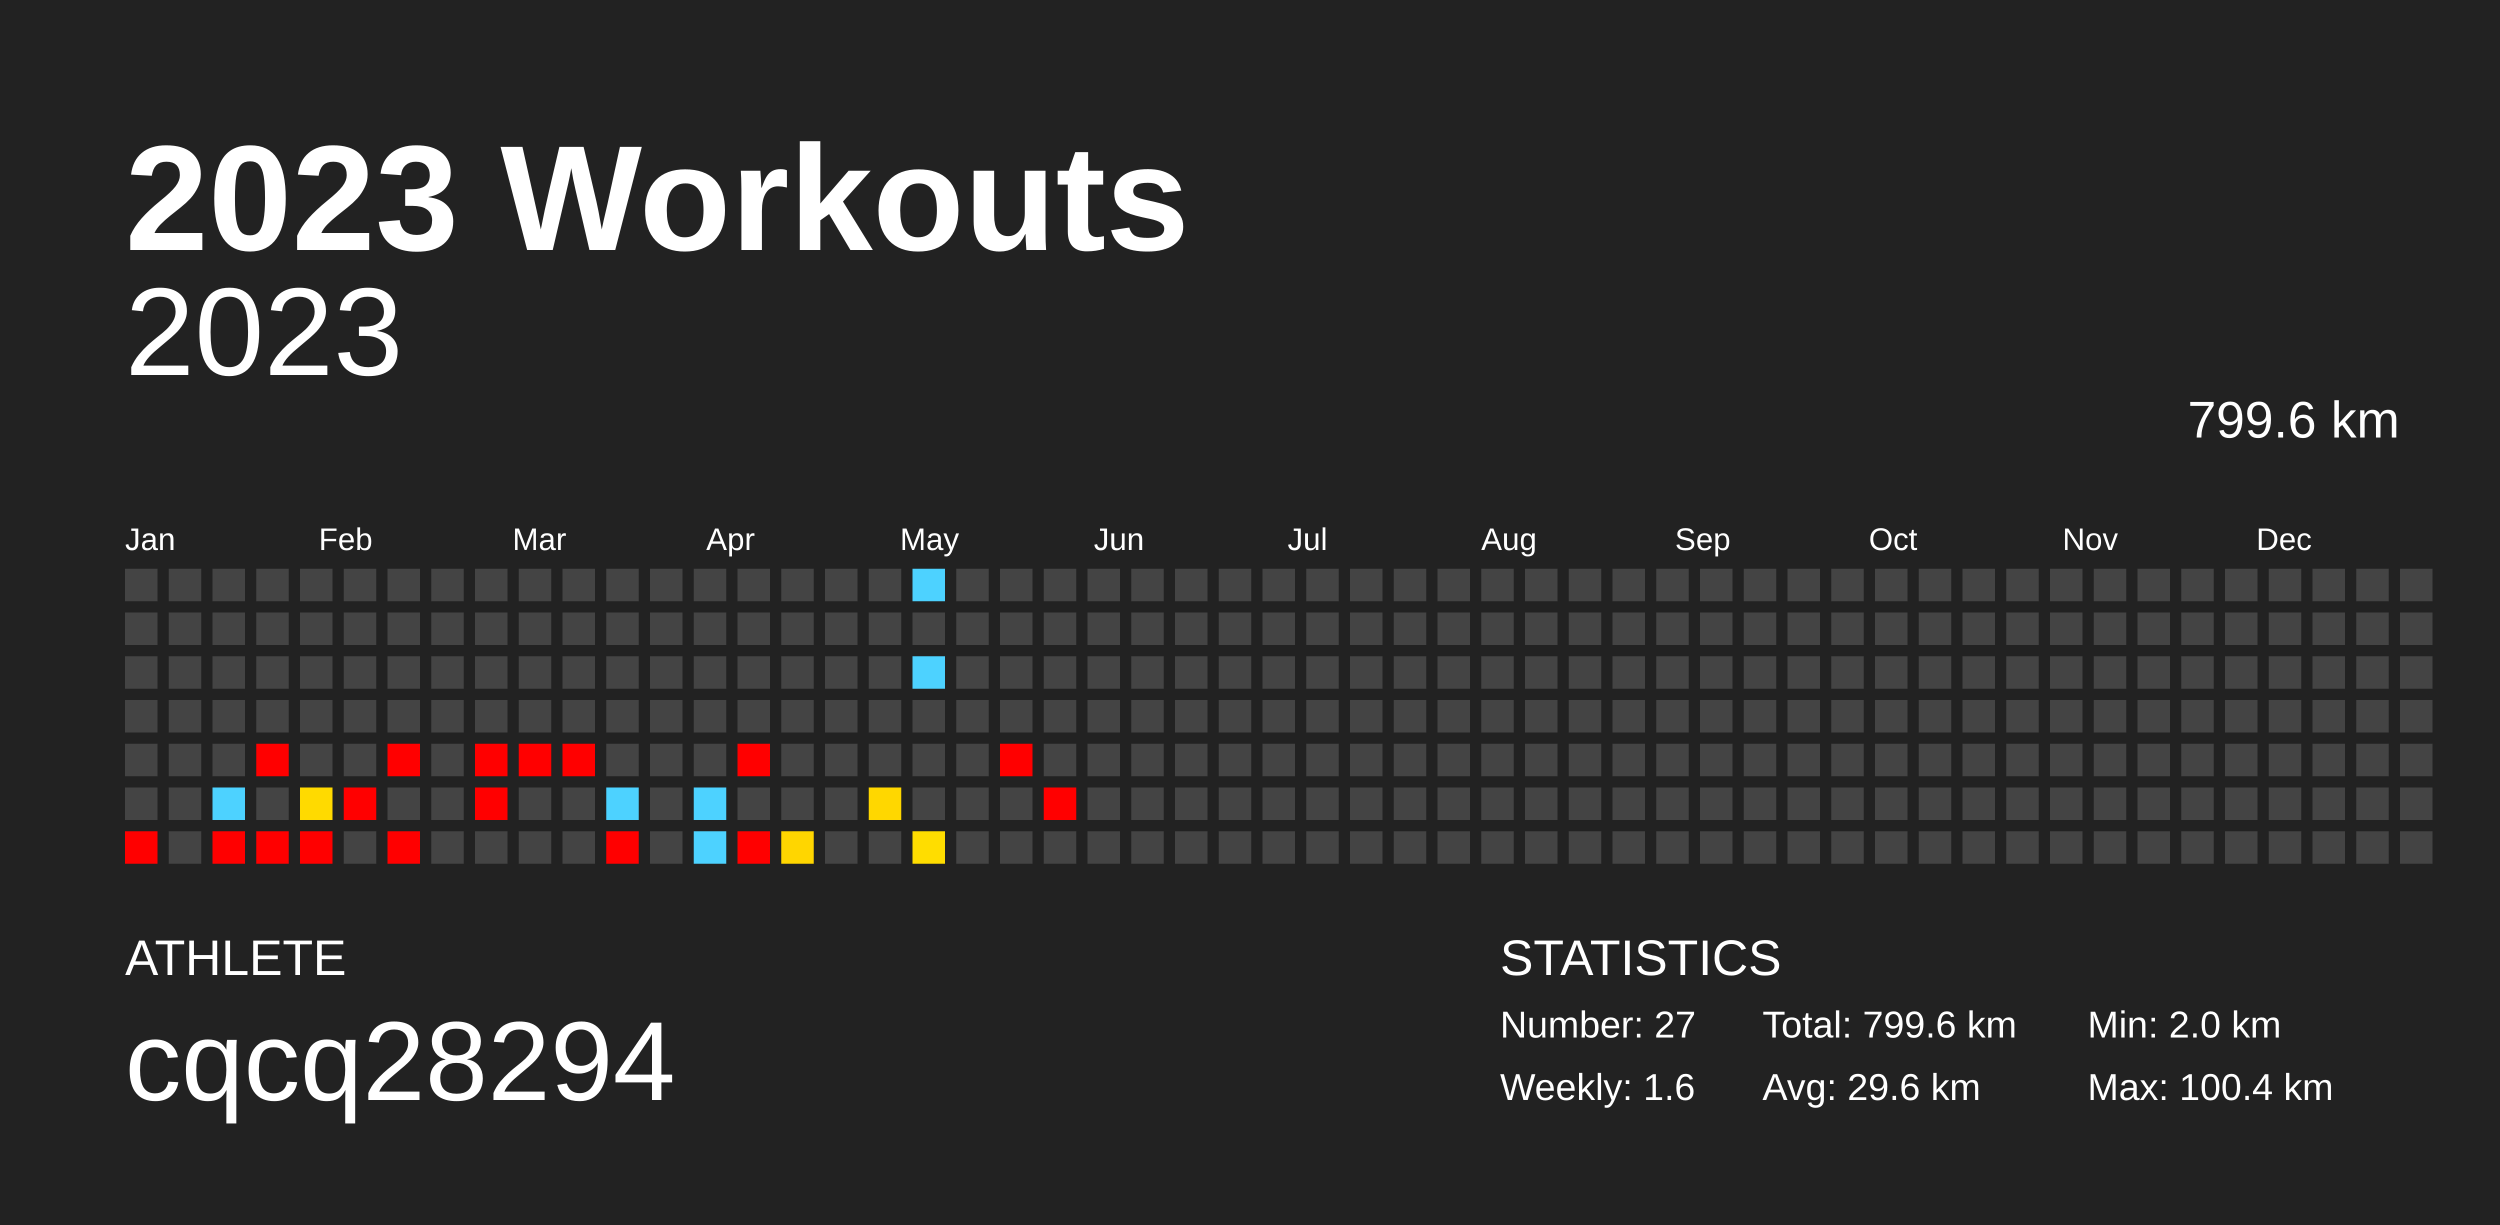
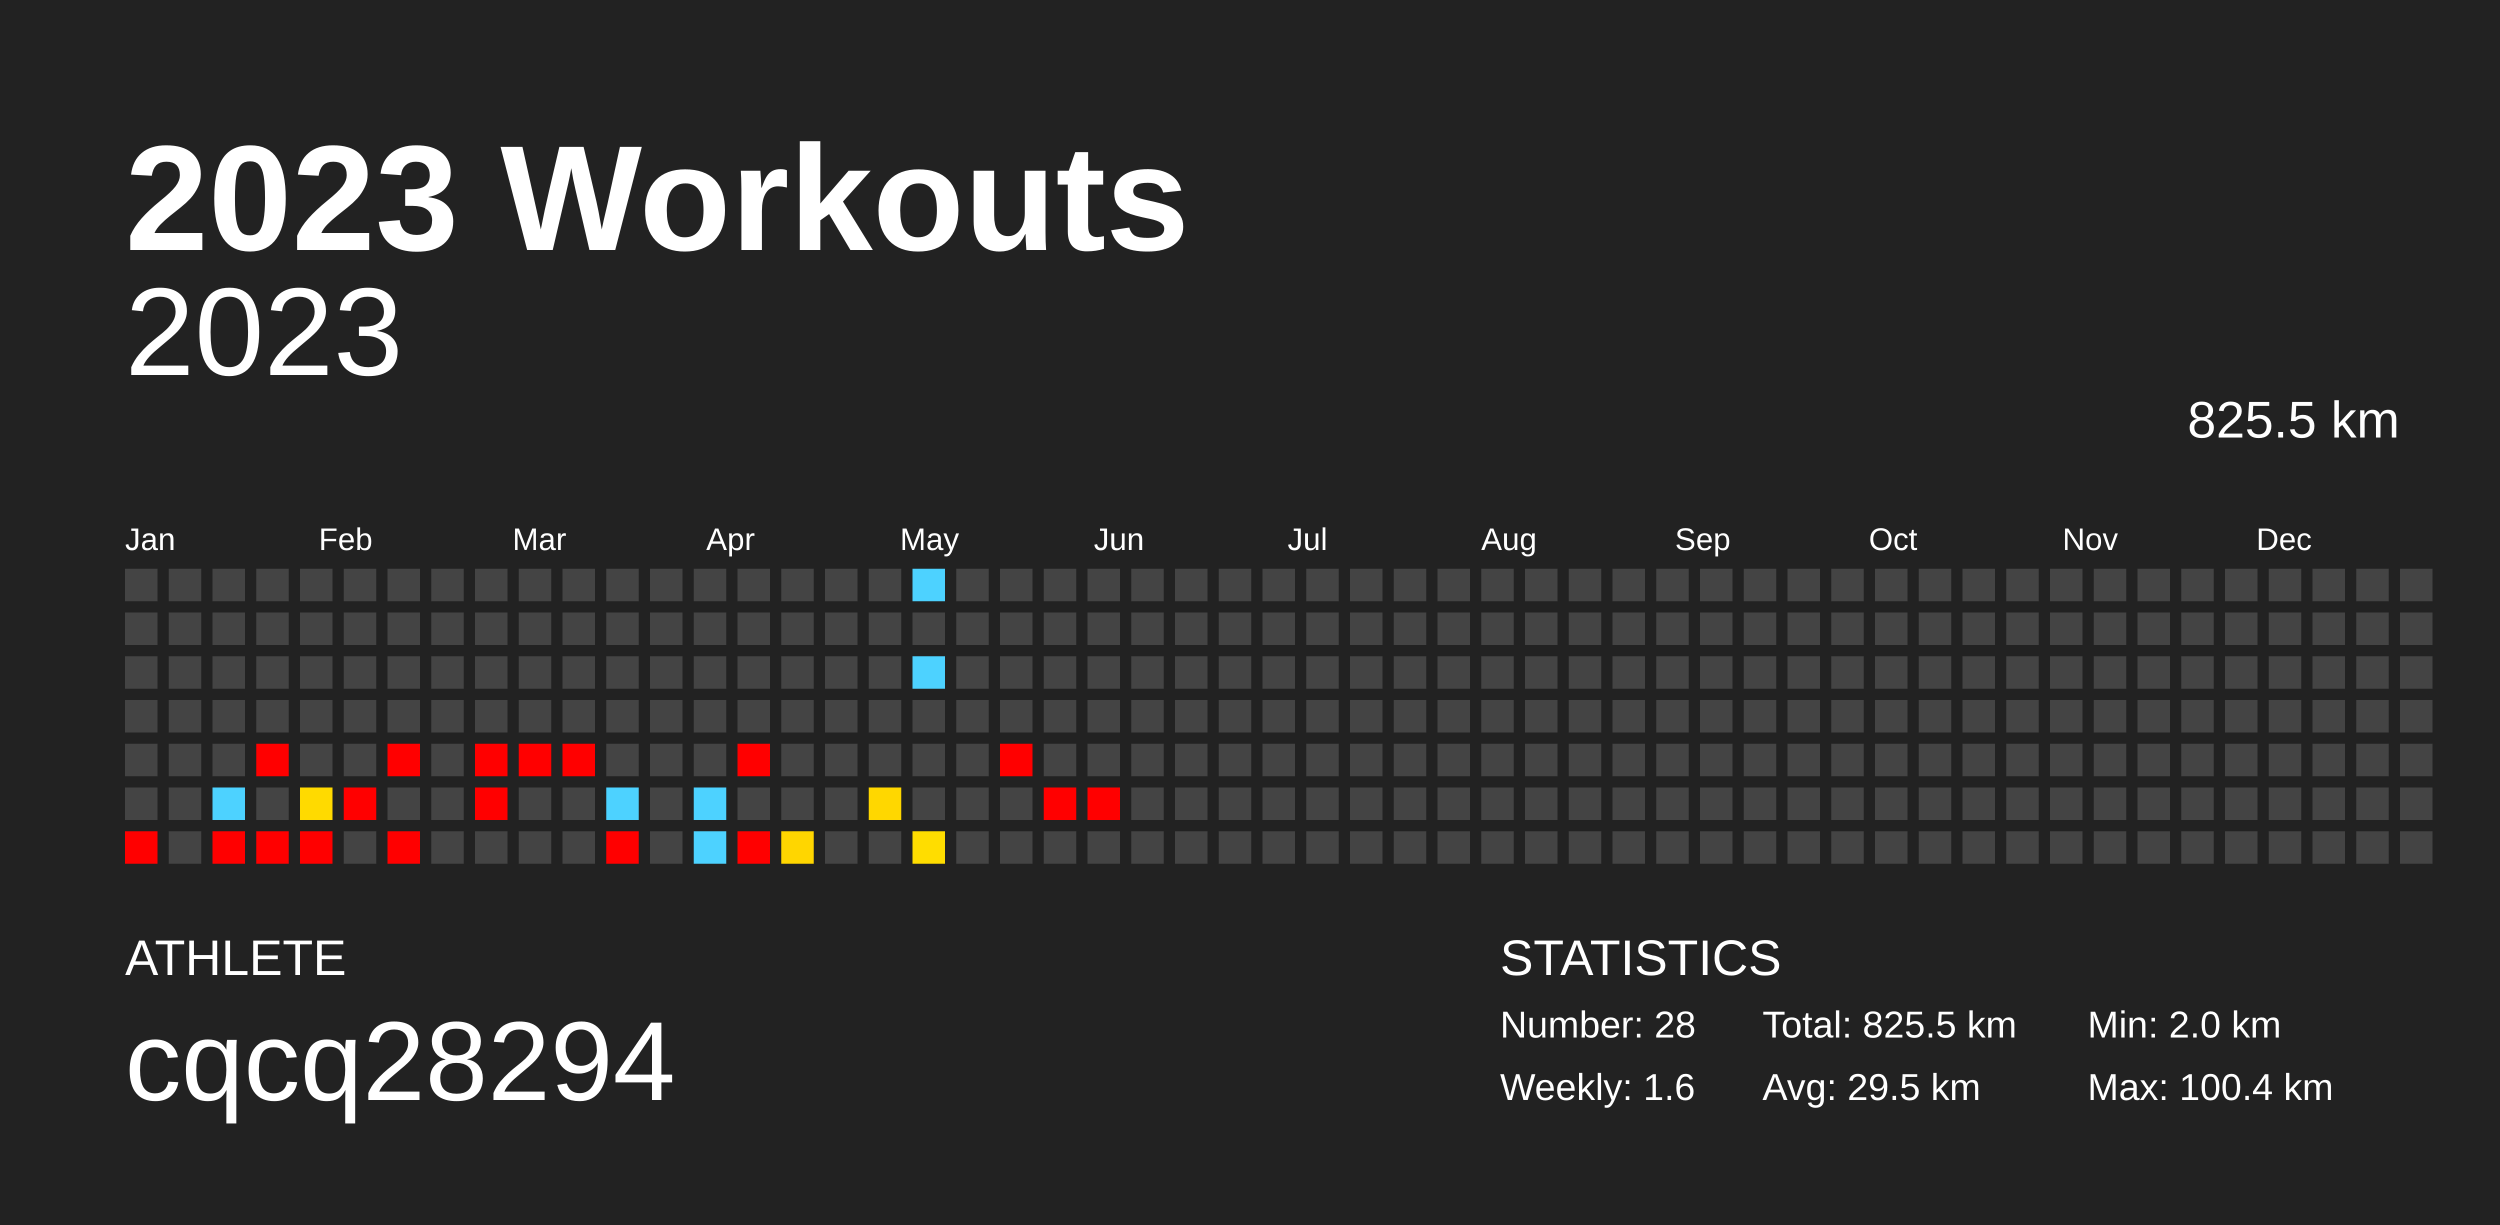
<svg xmlns="http://www.w3.org/2000/svg" baseProfile="full" height="98mm" version="1.1" viewBox="0,0,200,98" width="200mm">
  <defs />
  <rect fill="#222222" height="98" width="200" x="0" y="0" />
  <text fill="#FFFFFF" style="font-size:12px; font-family:Arial; font-weight:bold;" x="10" y="20">2023 Workouts</text>
  <text fill="#FFFFFF" style="font-size:4px; font-family:Arial" x="10" y="78">ATHLETE</text>
  <text fill="#FFFFFF" style="font-size:9px; font-family:Arial" x="10" y="88">cqcq28294</text>
  <text fill="#FFFFFF" style="font-size:4px; font-family:Arial" x="120" y="78">STATISTICS</text>
-   <text fill="#FFFFFF" style="font-size:3px; font-family:Arial" x="120" y="83">Number: 27</text>
+   <text fill="#FFFFFF" style="font-size:3px; font-family:Arial" x="120" y="83">Number: 28</text>
  <text fill="#FFFFFF" style="font-size:3px; font-family:Arial" x="120" y="88">Weekly: 1.6</text>
-   <text fill="#FFFFFF" style="font-size:3px; font-family:Arial" x="141" y="83">Total: 799.6 km</text>
-   <text fill="#FFFFFF" style="font-size:3px; font-family:Arial" x="141" y="88">Avg: 29.6 km</text>
+   <text fill="#FFFFFF" style="font-size:3px; font-family:Arial" x="141" y="83">Total: 825.5 km</text>
+   <text fill="#FFFFFF" style="font-size:3px; font-family:Arial" x="141" y="88">Avg: 29.5 km</text>
  <text fill="#FFFFFF" style="font-size:3px; font-family:Arial" x="167" y="83">Min: 2.0 km</text>
  <text fill="#FFFFFF" style="font-size:3px; font-family:Arial" x="167" y="88">Max: 100.4 km</text>
  <text alignment-baseline="hanging" fill="#FFFFFF" style="font-size:10.0px; font-family:Arial;" x="10" y="30">2023</text>
-   <text alignment-baseline="hanging" fill="#FFFFFF" style="font-size:4.125px; font-family:Arial;" x="175" y="35">799.6 km</text>
+   <text alignment-baseline="hanging" fill="#FFFFFF" style="font-size:4.125px; font-family:Arial;" x="175" y="35">825.5 km</text>
  <text fill="#FFFFFF" style="font-size:2.5px; font-family:Arial" x="10.0" y="44">Jan</text>
  <text fill="#FFFFFF" style="font-size:2.5px; font-family:Arial" x="25.5" y="44">Feb</text>
  <text fill="#FFFFFF" style="font-size:2.5px; font-family:Arial" x="41.0" y="44">Mar</text>
  <text fill="#FFFFFF" style="font-size:2.5px; font-family:Arial" x="56.5" y="44">Apr</text>
  <text fill="#FFFFFF" style="font-size:2.5px; font-family:Arial" x="72.0" y="44">May</text>
  <text fill="#FFFFFF" style="font-size:2.5px; font-family:Arial" x="87.5" y="44">Jun</text>
  <text fill="#FFFFFF" style="font-size:2.5px; font-family:Arial" x="103.0" y="44">Jul</text>
  <text fill="#FFFFFF" style="font-size:2.5px; font-family:Arial" x="118.5" y="44">Aug</text>
  <text fill="#FFFFFF" style="font-size:2.5px; font-family:Arial" x="134.0" y="44">Sep</text>
  <text fill="#FFFFFF" style="font-size:2.5px; font-family:Arial" x="149.5" y="44">Oct</text>
  <text fill="#FFFFFF" style="font-size:2.5px; font-family:Arial" x="165.0" y="44">Nov</text>
  <text fill="#FFFFFF" style="font-size:2.5px; font-family:Arial" x="180.5" y="44">Dec</text>
  <rect fill="#444444" height="2.6" width="2.6" x="10.0" y="45.5" />
  <rect fill="#444444" height="2.6" width="2.6" x="10.0" y="49.0" />
  <rect fill="#444444" height="2.6" width="2.6" x="10.0" y="52.5" />
  <rect fill="#444444" height="2.6" width="2.6" x="10.0" y="56.0" />
  <rect fill="#444444" height="2.6" width="2.6" x="10.0" y="59.5" />
  <rect fill="#444444" height="2.6" width="2.6" x="10.0" y="63.0" />
  <rect fill="red" height="2.6" width="2.6" x="10.0" y="66.5" />
  <rect fill="#444444" height="2.6" width="2.6" x="13.5" y="45.5" />
  <rect fill="#444444" height="2.6" width="2.6" x="13.5" y="49.0" />
  <rect fill="#444444" height="2.6" width="2.6" x="13.5" y="52.5" />
  <rect fill="#444444" height="2.6" width="2.6" x="13.5" y="56.0" />
  <rect fill="#444444" height="2.6" width="2.6" x="13.5" y="59.5" />
  <rect fill="#444444" height="2.6" width="2.6" x="13.5" y="63.0" />
  <rect fill="#444444" height="2.6" width="2.6" x="13.5" y="66.5" />
  <rect fill="#444444" height="2.6" width="2.6" x="17.0" y="45.5" />
  <rect fill="#444444" height="2.6" width="2.6" x="17.0" y="49.0" />
  <rect fill="#444444" height="2.6" width="2.6" x="17.0" y="52.5" />
  <rect fill="#444444" height="2.6" width="2.6" x="17.0" y="56.0" />
  <rect fill="#444444" height="2.6" width="2.6" x="17.0" y="59.5" />
  <rect fill="#4dd2ff" height="2.6" width="2.6" x="17.0" y="63.0" />
  <rect fill="red" height="2.6" width="2.6" x="17.0" y="66.5" />
  <rect fill="#444444" height="2.6" width="2.6" x="20.5" y="45.5" />
  <rect fill="#444444" height="2.6" width="2.6" x="20.5" y="49.0" />
  <rect fill="#444444" height="2.6" width="2.6" x="20.5" y="52.5" />
  <rect fill="#444444" height="2.6" width="2.6" x="20.5" y="56.0" />
  <rect fill="red" height="2.6" width="2.6" x="20.5" y="59.5" />
  <rect fill="#444444" height="2.6" width="2.6" x="20.5" y="63.0" />
  <rect fill="red" height="2.6" width="2.6" x="20.5" y="66.5" />
  <rect fill="#444444" height="2.6" width="2.6" x="24.0" y="45.5" />
  <rect fill="#444444" height="2.6" width="2.6" x="24.0" y="49.0" />
  <rect fill="#444444" height="2.6" width="2.6" x="24.0" y="52.5" />
  <rect fill="#444444" height="2.6" width="2.6" x="24.0" y="56.0" />
  <rect fill="#444444" height="2.6" width="2.6" x="24.0" y="59.5" />
  <rect fill="#ffda00" height="2.6" width="2.6" x="24.0" y="63.0" />
  <rect fill="red" height="2.6" width="2.6" x="24.0" y="66.5" />
  <rect fill="#444444" height="2.6" width="2.6" x="27.5" y="45.5" />
  <rect fill="#444444" height="2.6" width="2.6" x="27.5" y="49.0" />
  <rect fill="#444444" height="2.6" width="2.6" x="27.5" y="52.5" />
  <rect fill="#444444" height="2.6" width="2.6" x="27.5" y="56.0" />
  <rect fill="#444444" height="2.6" width="2.6" x="27.5" y="59.5" />
  <rect fill="red" height="2.6" width="2.6" x="27.5" y="63.0" />
  <rect fill="#444444" height="2.6" width="2.6" x="27.5" y="66.5" />
  <rect fill="#444444" height="2.6" width="2.6" x="31.0" y="45.5" />
  <rect fill="#444444" height="2.6" width="2.6" x="31.0" y="49.0" />
  <rect fill="#444444" height="2.6" width="2.6" x="31.0" y="52.5" />
  <rect fill="#444444" height="2.6" width="2.6" x="31.0" y="56.0" />
  <rect fill="red" height="2.6" width="2.6" x="31.0" y="59.5" />
  <rect fill="#444444" height="2.6" width="2.6" x="31.0" y="63.0" />
  <rect fill="red" height="2.6" width="2.6" x="31.0" y="66.5" />
  <rect fill="#444444" height="2.6" width="2.6" x="34.5" y="45.5" />
  <rect fill="#444444" height="2.6" width="2.6" x="34.5" y="49.0" />
  <rect fill="#444444" height="2.6" width="2.6" x="34.5" y="52.5" />
  <rect fill="#444444" height="2.6" width="2.6" x="34.5" y="56.0" />
  <rect fill="#444444" height="2.6" width="2.6" x="34.5" y="59.5" />
  <rect fill="#444444" height="2.6" width="2.6" x="34.5" y="63.0" />
  <rect fill="#444444" height="2.6" width="2.6" x="34.5" y="66.5" />
  <rect fill="#444444" height="2.6" width="2.6" x="38.0" y="45.5" />
  <rect fill="#444444" height="2.6" width="2.6" x="38.0" y="49.0" />
  <rect fill="#444444" height="2.6" width="2.6" x="38.0" y="52.5" />
  <rect fill="#444444" height="2.6" width="2.6" x="38.0" y="56.0" />
  <rect fill="red" height="2.6" width="2.6" x="38.0" y="59.5" />
  <rect fill="red" height="2.6" width="2.6" x="38.0" y="63.0" />
  <rect fill="#444444" height="2.6" width="2.6" x="38.0" y="66.5" />
  <rect fill="#444444" height="2.6" width="2.6" x="41.5" y="45.5" />
  <rect fill="#444444" height="2.6" width="2.6" x="41.5" y="49.0" />
  <rect fill="#444444" height="2.6" width="2.6" x="41.5" y="52.5" />
  <rect fill="#444444" height="2.6" width="2.6" x="41.5" y="56.0" />
  <rect fill="red" height="2.6" width="2.6" x="41.5" y="59.5" />
  <rect fill="#444444" height="2.6" width="2.6" x="41.5" y="63.0" />
  <rect fill="#444444" height="2.6" width="2.6" x="41.5" y="66.5" />
  <rect fill="#444444" height="2.6" width="2.6" x="45.0" y="45.5" />
  <rect fill="#444444" height="2.6" width="2.6" x="45.0" y="49.0" />
  <rect fill="#444444" height="2.6" width="2.6" x="45.0" y="52.5" />
  <rect fill="#444444" height="2.6" width="2.6" x="45.0" y="56.0" />
  <rect fill="red" height="2.6" width="2.6" x="45.0" y="59.5" />
  <rect fill="#444444" height="2.6" width="2.6" x="45.0" y="63.0" />
  <rect fill="#444444" height="2.6" width="2.6" x="45.0" y="66.5" />
  <rect fill="#444444" height="2.6" width="2.6" x="48.5" y="45.5" />
  <rect fill="#444444" height="2.6" width="2.6" x="48.5" y="49.0" />
  <rect fill="#444444" height="2.6" width="2.6" x="48.5" y="52.5" />
  <rect fill="#444444" height="2.6" width="2.6" x="48.5" y="56.0" />
  <rect fill="#444444" height="2.6" width="2.6" x="48.5" y="59.5" />
  <rect fill="#4dd2ff" height="2.6" width="2.6" x="48.5" y="63.0" />
  <rect fill="red" height="2.6" width="2.6" x="48.5" y="66.5" />
  <rect fill="#444444" height="2.6" width="2.6" x="52.0" y="45.5" />
  <rect fill="#444444" height="2.6" width="2.6" x="52.0" y="49.0" />
  <rect fill="#444444" height="2.6" width="2.6" x="52.0" y="52.5" />
  <rect fill="#444444" height="2.6" width="2.6" x="52.0" y="56.0" />
  <rect fill="#444444" height="2.6" width="2.6" x="52.0" y="59.5" />
  <rect fill="#444444" height="2.6" width="2.6" x="52.0" y="63.0" />
  <rect fill="#444444" height="2.6" width="2.6" x="52.0" y="66.5" />
  <rect fill="#444444" height="2.6" width="2.6" x="55.5" y="45.5" />
  <rect fill="#444444" height="2.6" width="2.6" x="55.5" y="49.0" />
  <rect fill="#444444" height="2.6" width="2.6" x="55.5" y="52.5" />
  <rect fill="#444444" height="2.6" width="2.6" x="55.5" y="56.0" />
  <rect fill="#444444" height="2.6" width="2.6" x="55.5" y="59.5" />
  <rect fill="#4dd2ff" height="2.6" width="2.6" x="55.5" y="63.0" />
  <rect fill="#4dd2ff" height="2.6" width="2.6" x="55.5" y="66.5" />
  <rect fill="#444444" height="2.6" width="2.6" x="59.0" y="45.5" />
  <rect fill="#444444" height="2.6" width="2.6" x="59.0" y="49.0" />
  <rect fill="#444444" height="2.6" width="2.6" x="59.0" y="52.5" />
  <rect fill="#444444" height="2.6" width="2.6" x="59.0" y="56.0" />
  <rect fill="red" height="2.6" width="2.6" x="59.0" y="59.5" />
  <rect fill="#444444" height="2.6" width="2.6" x="59.0" y="63.0" />
  <rect fill="red" height="2.6" width="2.6" x="59.0" y="66.5" />
  <rect fill="#444444" height="2.6" width="2.6" x="62.5" y="45.5" />
  <rect fill="#444444" height="2.6" width="2.6" x="62.5" y="49.0" />
  <rect fill="#444444" height="2.6" width="2.6" x="62.5" y="52.5" />
  <rect fill="#444444" height="2.6" width="2.6" x="62.5" y="56.0" />
  <rect fill="#444444" height="2.6" width="2.6" x="62.5" y="59.5" />
  <rect fill="#444444" height="2.6" width="2.6" x="62.5" y="63.0" />
  <rect fill="#ffd600" height="2.6" width="2.6" x="62.5" y="66.5" />
  <rect fill="#444444" height="2.6" width="2.6" x="66.0" y="45.5" />
  <rect fill="#444444" height="2.6" width="2.6" x="66.0" y="49.0" />
  <rect fill="#444444" height="2.6" width="2.6" x="66.0" y="52.5" />
  <rect fill="#444444" height="2.6" width="2.6" x="66.0" y="56.0" />
  <rect fill="#444444" height="2.6" width="2.6" x="66.0" y="59.5" />
  <rect fill="#444444" height="2.6" width="2.6" x="66.0" y="63.0" />
  <rect fill="#444444" height="2.6" width="2.6" x="66.0" y="66.5" />
  <rect fill="#444444" height="2.6" width="2.6" x="69.5" y="45.5" />
  <rect fill="#444444" height="2.6" width="2.6" x="69.5" y="49.0" />
  <rect fill="#444444" height="2.6" width="2.6" x="69.5" y="52.5" />
  <rect fill="#444444" height="2.6" width="2.6" x="69.5" y="56.0" />
  <rect fill="#444444" height="2.6" width="2.6" x="69.5" y="59.5" />
  <rect fill="#ffd700" height="2.6" width="2.6" x="69.5" y="63.0" />
  <rect fill="#444444" height="2.6" width="2.6" x="69.5" y="66.5" />
  <rect fill="#4dd2ff" height="2.6" width="2.6" x="73.0" y="45.5" />
  <rect fill="#444444" height="2.6" width="2.6" x="73.0" y="49.0" />
  <rect fill="#4dd2ff" height="2.6" width="2.6" x="73.0" y="52.5" />
  <rect fill="#444444" height="2.6" width="2.6" x="73.0" y="56.0" />
  <rect fill="#444444" height="2.6" width="2.6" x="73.0" y="59.5" />
  <rect fill="#444444" height="2.6" width="2.6" x="73.0" y="63.0" />
  <rect fill="#ffdd00" height="2.6" width="2.6" x="73.0" y="66.5" />
  <rect fill="#444444" height="2.6" width="2.6" x="76.5" y="45.5" />
  <rect fill="#444444" height="2.6" width="2.6" x="76.5" y="49.0" />
  <rect fill="#444444" height="2.6" width="2.6" x="76.5" y="52.5" />
  <rect fill="#444444" height="2.6" width="2.6" x="76.5" y="56.0" />
  <rect fill="#444444" height="2.6" width="2.6" x="76.5" y="59.5" />
  <rect fill="#444444" height="2.6" width="2.6" x="76.5" y="63.0" />
  <rect fill="#444444" height="2.6" width="2.6" x="76.5" y="66.5" />
  <rect fill="#444444" height="2.6" width="2.6" x="80.0" y="45.5" />
  <rect fill="#444444" height="2.6" width="2.6" x="80.0" y="49.0" />
  <rect fill="#444444" height="2.6" width="2.6" x="80.0" y="52.5" />
  <rect fill="#444444" height="2.6" width="2.6" x="80.0" y="56.0" />
  <rect fill="red" height="2.6" width="2.6" x="80.0" y="59.5" />
  <rect fill="#444444" height="2.6" width="2.6" x="80.0" y="63.0" />
  <rect fill="#444444" height="2.6" width="2.6" x="80.0" y="66.5" />
  <rect fill="#444444" height="2.6" width="2.6" x="83.5" y="45.5" />
  <rect fill="#444444" height="2.6" width="2.6" x="83.5" y="49.0" />
  <rect fill="#444444" height="2.6" width="2.6" x="83.5" y="52.5" />
  <rect fill="#444444" height="2.6" width="2.6" x="83.5" y="56.0" />
  <rect fill="#444444" height="2.6" width="2.6" x="83.5" y="59.5" />
  <rect fill="red" height="2.6" width="2.6" x="83.5" y="63.0" />
  <rect fill="#444444" height="2.6" width="2.6" x="83.5" y="66.5" />
  <rect fill="#444444" height="2.6" width="2.6" x="87.0" y="45.5" />
  <rect fill="#444444" height="2.6" width="2.6" x="87.0" y="49.0" />
  <rect fill="#444444" height="2.6" width="2.6" x="87.0" y="52.5" />
  <rect fill="#444444" height="2.6" width="2.6" x="87.0" y="56.0" />
  <rect fill="#444444" height="2.6" width="2.6" x="87.0" y="59.5" />
-   <rect fill="#444444" height="2.6" width="2.6" x="87.0" y="63.0" />
+   <rect fill="red" height="2.6" width="2.6" x="87.0" y="63.0" />
  <rect fill="#444444" height="2.6" width="2.6" x="87.0" y="66.5" />
  <rect fill="#444444" height="2.6" width="2.6" x="90.5" y="45.5" />
  <rect fill="#444444" height="2.6" width="2.6" x="90.5" y="49.0" />
  <rect fill="#444444" height="2.6" width="2.6" x="90.5" y="52.5" />
  <rect fill="#444444" height="2.6" width="2.6" x="90.5" y="56.0" />
  <rect fill="#444444" height="2.6" width="2.6" x="90.5" y="59.5" />
  <rect fill="#444444" height="2.6" width="2.6" x="90.5" y="63.0" />
  <rect fill="#444444" height="2.6" width="2.6" x="90.5" y="66.5" />
  <rect fill="#444444" height="2.6" width="2.6" x="94.0" y="45.5" />
  <rect fill="#444444" height="2.6" width="2.6" x="94.0" y="49.0" />
  <rect fill="#444444" height="2.6" width="2.6" x="94.0" y="52.5" />
  <rect fill="#444444" height="2.6" width="2.6" x="94.0" y="56.0" />
  <rect fill="#444444" height="2.6" width="2.6" x="94.0" y="59.5" />
  <rect fill="#444444" height="2.6" width="2.6" x="94.0" y="63.0" />
  <rect fill="#444444" height="2.6" width="2.6" x="94.0" y="66.5" />
  <rect fill="#444444" height="2.6" width="2.6" x="97.5" y="45.5" />
  <rect fill="#444444" height="2.6" width="2.6" x="97.5" y="49.0" />
  <rect fill="#444444" height="2.6" width="2.6" x="97.5" y="52.5" />
  <rect fill="#444444" height="2.6" width="2.6" x="97.5" y="56.0" />
  <rect fill="#444444" height="2.6" width="2.6" x="97.5" y="59.5" />
  <rect fill="#444444" height="2.6" width="2.6" x="97.5" y="63.0" />
  <rect fill="#444444" height="2.6" width="2.6" x="97.5" y="66.5" />
  <rect fill="#444444" height="2.6" width="2.6" x="101.0" y="45.5" />
  <rect fill="#444444" height="2.6" width="2.6" x="101.0" y="49.0" />
  <rect fill="#444444" height="2.6" width="2.6" x="101.0" y="52.5" />
  <rect fill="#444444" height="2.6" width="2.6" x="101.0" y="56.0" />
  <rect fill="#444444" height="2.6" width="2.6" x="101.0" y="59.5" />
  <rect fill="#444444" height="2.6" width="2.6" x="101.0" y="63.0" />
  <rect fill="#444444" height="2.6" width="2.6" x="101.0" y="66.5" />
  <rect fill="#444444" height="2.6" width="2.6" x="104.5" y="45.5" />
  <rect fill="#444444" height="2.6" width="2.6" x="104.5" y="49.0" />
  <rect fill="#444444" height="2.6" width="2.6" x="104.5" y="52.5" />
  <rect fill="#444444" height="2.6" width="2.6" x="104.5" y="56.0" />
  <rect fill="#444444" height="2.6" width="2.6" x="104.5" y="59.5" />
  <rect fill="#444444" height="2.6" width="2.6" x="104.5" y="63.0" />
  <rect fill="#444444" height="2.6" width="2.6" x="104.5" y="66.5" />
  <rect fill="#444444" height="2.6" width="2.6" x="108.0" y="45.5" />
  <rect fill="#444444" height="2.6" width="2.6" x="108.0" y="49.0" />
  <rect fill="#444444" height="2.6" width="2.6" x="108.0" y="52.5" />
  <rect fill="#444444" height="2.6" width="2.6" x="108.0" y="56.0" />
  <rect fill="#444444" height="2.6" width="2.6" x="108.0" y="59.5" />
  <rect fill="#444444" height="2.6" width="2.6" x="108.0" y="63.0" />
  <rect fill="#444444" height="2.6" width="2.6" x="108.0" y="66.5" />
  <rect fill="#444444" height="2.6" width="2.6" x="111.5" y="45.5" />
  <rect fill="#444444" height="2.6" width="2.6" x="111.5" y="49.0" />
  <rect fill="#444444" height="2.6" width="2.6" x="111.5" y="52.5" />
  <rect fill="#444444" height="2.6" width="2.6" x="111.5" y="56.0" />
  <rect fill="#444444" height="2.6" width="2.6" x="111.5" y="59.5" />
  <rect fill="#444444" height="2.6" width="2.6" x="111.5" y="63.0" />
  <rect fill="#444444" height="2.6" width="2.6" x="111.5" y="66.5" />
  <rect fill="#444444" height="2.6" width="2.6" x="115.0" y="45.5" />
  <rect fill="#444444" height="2.6" width="2.6" x="115.0" y="49.0" />
  <rect fill="#444444" height="2.6" width="2.6" x="115.0" y="52.5" />
  <rect fill="#444444" height="2.6" width="2.6" x="115.0" y="56.0" />
  <rect fill="#444444" height="2.6" width="2.6" x="115.0" y="59.5" />
  <rect fill="#444444" height="2.6" width="2.6" x="115.0" y="63.0" />
  <rect fill="#444444" height="2.6" width="2.6" x="115.0" y="66.5" />
  <rect fill="#444444" height="2.6" width="2.6" x="118.5" y="45.5" />
  <rect fill="#444444" height="2.6" width="2.6" x="118.5" y="49.0" />
  <rect fill="#444444" height="2.6" width="2.6" x="118.5" y="52.5" />
  <rect fill="#444444" height="2.6" width="2.6" x="118.5" y="56.0" />
  <rect fill="#444444" height="2.6" width="2.6" x="118.5" y="59.5" />
  <rect fill="#444444" height="2.6" width="2.6" x="118.5" y="63.0" />
  <rect fill="#444444" height="2.6" width="2.6" x="118.5" y="66.5" />
  <rect fill="#444444" height="2.6" width="2.6" x="122.0" y="45.5" />
  <rect fill="#444444" height="2.6" width="2.6" x="122.0" y="49.0" />
  <rect fill="#444444" height="2.6" width="2.6" x="122.0" y="52.5" />
  <rect fill="#444444" height="2.6" width="2.6" x="122.0" y="56.0" />
  <rect fill="#444444" height="2.6" width="2.6" x="122.0" y="59.5" />
  <rect fill="#444444" height="2.6" width="2.6" x="122.0" y="63.0" />
  <rect fill="#444444" height="2.6" width="2.6" x="122.0" y="66.5" />
  <rect fill="#444444" height="2.6" width="2.6" x="125.5" y="45.5" />
  <rect fill="#444444" height="2.6" width="2.6" x="125.5" y="49.0" />
  <rect fill="#444444" height="2.6" width="2.6" x="125.5" y="52.5" />
  <rect fill="#444444" height="2.6" width="2.6" x="125.5" y="56.0" />
  <rect fill="#444444" height="2.6" width="2.6" x="125.5" y="59.5" />
  <rect fill="#444444" height="2.6" width="2.6" x="125.5" y="63.0" />
  <rect fill="#444444" height="2.6" width="2.6" x="125.5" y="66.5" />
  <rect fill="#444444" height="2.6" width="2.6" x="129.0" y="45.5" />
  <rect fill="#444444" height="2.6" width="2.6" x="129.0" y="49.0" />
  <rect fill="#444444" height="2.6" width="2.6" x="129.0" y="52.5" />
  <rect fill="#444444" height="2.6" width="2.6" x="129.0" y="56.0" />
  <rect fill="#444444" height="2.6" width="2.6" x="129.0" y="59.5" />
  <rect fill="#444444" height="2.6" width="2.6" x="129.0" y="63.0" />
  <rect fill="#444444" height="2.6" width="2.6" x="129.0" y="66.5" />
  <rect fill="#444444" height="2.6" width="2.6" x="132.5" y="45.5" />
  <rect fill="#444444" height="2.6" width="2.6" x="132.5" y="49.0" />
  <rect fill="#444444" height="2.6" width="2.6" x="132.5" y="52.5" />
  <rect fill="#444444" height="2.6" width="2.6" x="132.5" y="56.0" />
  <rect fill="#444444" height="2.6" width="2.6" x="132.5" y="59.5" />
  <rect fill="#444444" height="2.6" width="2.6" x="132.5" y="63.0" />
  <rect fill="#444444" height="2.6" width="2.6" x="132.5" y="66.5" />
  <rect fill="#444444" height="2.6" width="2.6" x="136.0" y="45.5" />
  <rect fill="#444444" height="2.6" width="2.6" x="136.0" y="49.0" />
  <rect fill="#444444" height="2.6" width="2.6" x="136.0" y="52.5" />
  <rect fill="#444444" height="2.6" width="2.6" x="136.0" y="56.0" />
  <rect fill="#444444" height="2.6" width="2.6" x="136.0" y="59.5" />
  <rect fill="#444444" height="2.6" width="2.6" x="136.0" y="63.0" />
  <rect fill="#444444" height="2.6" width="2.6" x="136.0" y="66.5" />
  <rect fill="#444444" height="2.6" width="2.6" x="139.5" y="45.5" />
  <rect fill="#444444" height="2.6" width="2.6" x="139.5" y="49.0" />
  <rect fill="#444444" height="2.6" width="2.6" x="139.5" y="52.5" />
  <rect fill="#444444" height="2.6" width="2.6" x="139.5" y="56.0" />
  <rect fill="#444444" height="2.6" width="2.6" x="139.5" y="59.5" />
  <rect fill="#444444" height="2.6" width="2.6" x="139.5" y="63.0" />
  <rect fill="#444444" height="2.6" width="2.6" x="139.5" y="66.5" />
  <rect fill="#444444" height="2.6" width="2.6" x="143.0" y="45.5" />
  <rect fill="#444444" height="2.6" width="2.6" x="143.0" y="49.0" />
  <rect fill="#444444" height="2.6" width="2.6" x="143.0" y="52.5" />
  <rect fill="#444444" height="2.6" width="2.6" x="143.0" y="56.0" />
  <rect fill="#444444" height="2.6" width="2.6" x="143.0" y="59.5" />
  <rect fill="#444444" height="2.6" width="2.6" x="143.0" y="63.0" />
  <rect fill="#444444" height="2.6" width="2.6" x="143.0" y="66.5" />
  <rect fill="#444444" height="2.6" width="2.6" x="146.5" y="45.5" />
  <rect fill="#444444" height="2.6" width="2.6" x="146.5" y="49.0" />
  <rect fill="#444444" height="2.6" width="2.6" x="146.5" y="52.5" />
  <rect fill="#444444" height="2.6" width="2.6" x="146.5" y="56.0" />
  <rect fill="#444444" height="2.6" width="2.6" x="146.5" y="59.5" />
  <rect fill="#444444" height="2.6" width="2.6" x="146.5" y="63.0" />
  <rect fill="#444444" height="2.6" width="2.6" x="146.5" y="66.5" />
  <rect fill="#444444" height="2.6" width="2.6" x="150.0" y="45.5" />
  <rect fill="#444444" height="2.6" width="2.6" x="150.0" y="49.0" />
  <rect fill="#444444" height="2.6" width="2.6" x="150.0" y="52.5" />
  <rect fill="#444444" height="2.6" width="2.6" x="150.0" y="56.0" />
  <rect fill="#444444" height="2.6" width="2.6" x="150.0" y="59.5" />
  <rect fill="#444444" height="2.6" width="2.6" x="150.0" y="63.0" />
  <rect fill="#444444" height="2.6" width="2.6" x="150.0" y="66.5" />
  <rect fill="#444444" height="2.6" width="2.6" x="153.5" y="45.5" />
  <rect fill="#444444" height="2.6" width="2.6" x="153.5" y="49.0" />
  <rect fill="#444444" height="2.6" width="2.6" x="153.5" y="52.5" />
  <rect fill="#444444" height="2.6" width="2.6" x="153.5" y="56.0" />
  <rect fill="#444444" height="2.6" width="2.6" x="153.5" y="59.5" />
  <rect fill="#444444" height="2.6" width="2.6" x="153.5" y="63.0" />
  <rect fill="#444444" height="2.6" width="2.6" x="153.5" y="66.5" />
  <rect fill="#444444" height="2.6" width="2.6" x="157.0" y="45.5" />
  <rect fill="#444444" height="2.6" width="2.6" x="157.0" y="49.0" />
  <rect fill="#444444" height="2.6" width="2.6" x="157.0" y="52.5" />
  <rect fill="#444444" height="2.6" width="2.6" x="157.0" y="56.0" />
  <rect fill="#444444" height="2.6" width="2.6" x="157.0" y="59.5" />
  <rect fill="#444444" height="2.6" width="2.6" x="157.0" y="63.0" />
  <rect fill="#444444" height="2.6" width="2.6" x="157.0" y="66.5" />
  <rect fill="#444444" height="2.6" width="2.6" x="160.5" y="45.5" />
  <rect fill="#444444" height="2.6" width="2.6" x="160.5" y="49.0" />
  <rect fill="#444444" height="2.6" width="2.6" x="160.5" y="52.5" />
  <rect fill="#444444" height="2.6" width="2.6" x="160.5" y="56.0" />
  <rect fill="#444444" height="2.6" width="2.6" x="160.5" y="59.5" />
  <rect fill="#444444" height="2.6" width="2.6" x="160.5" y="63.0" />
  <rect fill="#444444" height="2.6" width="2.6" x="160.5" y="66.5" />
  <rect fill="#444444" height="2.6" width="2.6" x="164.0" y="45.5" />
  <rect fill="#444444" height="2.6" width="2.6" x="164.0" y="49.0" />
  <rect fill="#444444" height="2.6" width="2.6" x="164.0" y="52.5" />
  <rect fill="#444444" height="2.6" width="2.6" x="164.0" y="56.0" />
  <rect fill="#444444" height="2.6" width="2.6" x="164.0" y="59.5" />
  <rect fill="#444444" height="2.6" width="2.6" x="164.0" y="63.0" />
  <rect fill="#444444" height="2.6" width="2.6" x="164.0" y="66.5" />
  <rect fill="#444444" height="2.6" width="2.6" x="167.5" y="45.5" />
  <rect fill="#444444" height="2.6" width="2.6" x="167.5" y="49.0" />
  <rect fill="#444444" height="2.6" width="2.6" x="167.5" y="52.5" />
  <rect fill="#444444" height="2.6" width="2.6" x="167.5" y="56.0" />
  <rect fill="#444444" height="2.6" width="2.6" x="167.5" y="59.5" />
  <rect fill="#444444" height="2.6" width="2.6" x="167.5" y="63.0" />
  <rect fill="#444444" height="2.6" width="2.6" x="167.5" y="66.5" />
  <rect fill="#444444" height="2.6" width="2.6" x="171.0" y="45.5" />
  <rect fill="#444444" height="2.6" width="2.6" x="171.0" y="49.0" />
  <rect fill="#444444" height="2.6" width="2.6" x="171.0" y="52.5" />
  <rect fill="#444444" height="2.6" width="2.6" x="171.0" y="56.0" />
  <rect fill="#444444" height="2.6" width="2.6" x="171.0" y="59.5" />
  <rect fill="#444444" height="2.6" width="2.6" x="171.0" y="63.0" />
  <rect fill="#444444" height="2.6" width="2.6" x="171.0" y="66.5" />
  <rect fill="#444444" height="2.6" width="2.6" x="174.5" y="45.5" />
  <rect fill="#444444" height="2.6" width="2.6" x="174.5" y="49.0" />
  <rect fill="#444444" height="2.6" width="2.6" x="174.5" y="52.5" />
  <rect fill="#444444" height="2.6" width="2.6" x="174.5" y="56.0" />
  <rect fill="#444444" height="2.6" width="2.6" x="174.5" y="59.5" />
  <rect fill="#444444" height="2.6" width="2.6" x="174.5" y="63.0" />
  <rect fill="#444444" height="2.6" width="2.6" x="174.5" y="66.5" />
  <rect fill="#444444" height="2.6" width="2.6" x="178.0" y="45.5" />
  <rect fill="#444444" height="2.6" width="2.6" x="178.0" y="49.0" />
  <rect fill="#444444" height="2.6" width="2.6" x="178.0" y="52.5" />
  <rect fill="#444444" height="2.6" width="2.6" x="178.0" y="56.0" />
  <rect fill="#444444" height="2.6" width="2.6" x="178.0" y="59.5" />
  <rect fill="#444444" height="2.6" width="2.6" x="178.0" y="63.0" />
  <rect fill="#444444" height="2.6" width="2.6" x="178.0" y="66.5" />
  <rect fill="#444444" height="2.6" width="2.6" x="181.5" y="45.5" />
  <rect fill="#444444" height="2.6" width="2.6" x="181.5" y="49.0" />
  <rect fill="#444444" height="2.6" width="2.6" x="181.5" y="52.5" />
  <rect fill="#444444" height="2.6" width="2.6" x="181.5" y="56.0" />
  <rect fill="#444444" height="2.6" width="2.6" x="181.5" y="59.5" />
  <rect fill="#444444" height="2.6" width="2.6" x="181.5" y="63.0" />
  <rect fill="#444444" height="2.6" width="2.6" x="181.5" y="66.5" />
  <rect fill="#444444" height="2.6" width="2.6" x="185.0" y="45.5" />
  <rect fill="#444444" height="2.6" width="2.6" x="185.0" y="49.0" />
  <rect fill="#444444" height="2.6" width="2.6" x="185.0" y="52.5" />
  <rect fill="#444444" height="2.6" width="2.6" x="185.0" y="56.0" />
  <rect fill="#444444" height="2.6" width="2.6" x="185.0" y="59.5" />
  <rect fill="#444444" height="2.6" width="2.6" x="185.0" y="63.0" />
  <rect fill="#444444" height="2.6" width="2.6" x="185.0" y="66.5" />
  <rect fill="#444444" height="2.6" width="2.6" x="188.5" y="45.5" />
  <rect fill="#444444" height="2.6" width="2.6" x="188.5" y="49.0" />
  <rect fill="#444444" height="2.6" width="2.6" x="188.5" y="52.5" />
  <rect fill="#444444" height="2.6" width="2.6" x="188.5" y="56.0" />
  <rect fill="#444444" height="2.6" width="2.6" x="188.5" y="59.5" />
  <rect fill="#444444" height="2.6" width="2.6" x="188.5" y="63.0" />
  <rect fill="#444444" height="2.6" width="2.6" x="188.5" y="66.5" />
  <rect fill="#444444" height="2.6" width="2.6" x="192.0" y="45.5" />
  <rect fill="#444444" height="2.6" width="2.6" x="192.0" y="49.0" />
  <rect fill="#444444" height="2.6" width="2.6" x="192.0" y="52.5" />
  <rect fill="#444444" height="2.6" width="2.6" x="192.0" y="56.0" />
  <rect fill="#444444" height="2.6" width="2.6" x="192.0" y="59.5" />
  <rect fill="#444444" height="2.6" width="2.6" x="192.0" y="63.0" />
  <rect fill="#444444" height="2.6" width="2.6" x="192.0" y="66.5" />
</svg>
